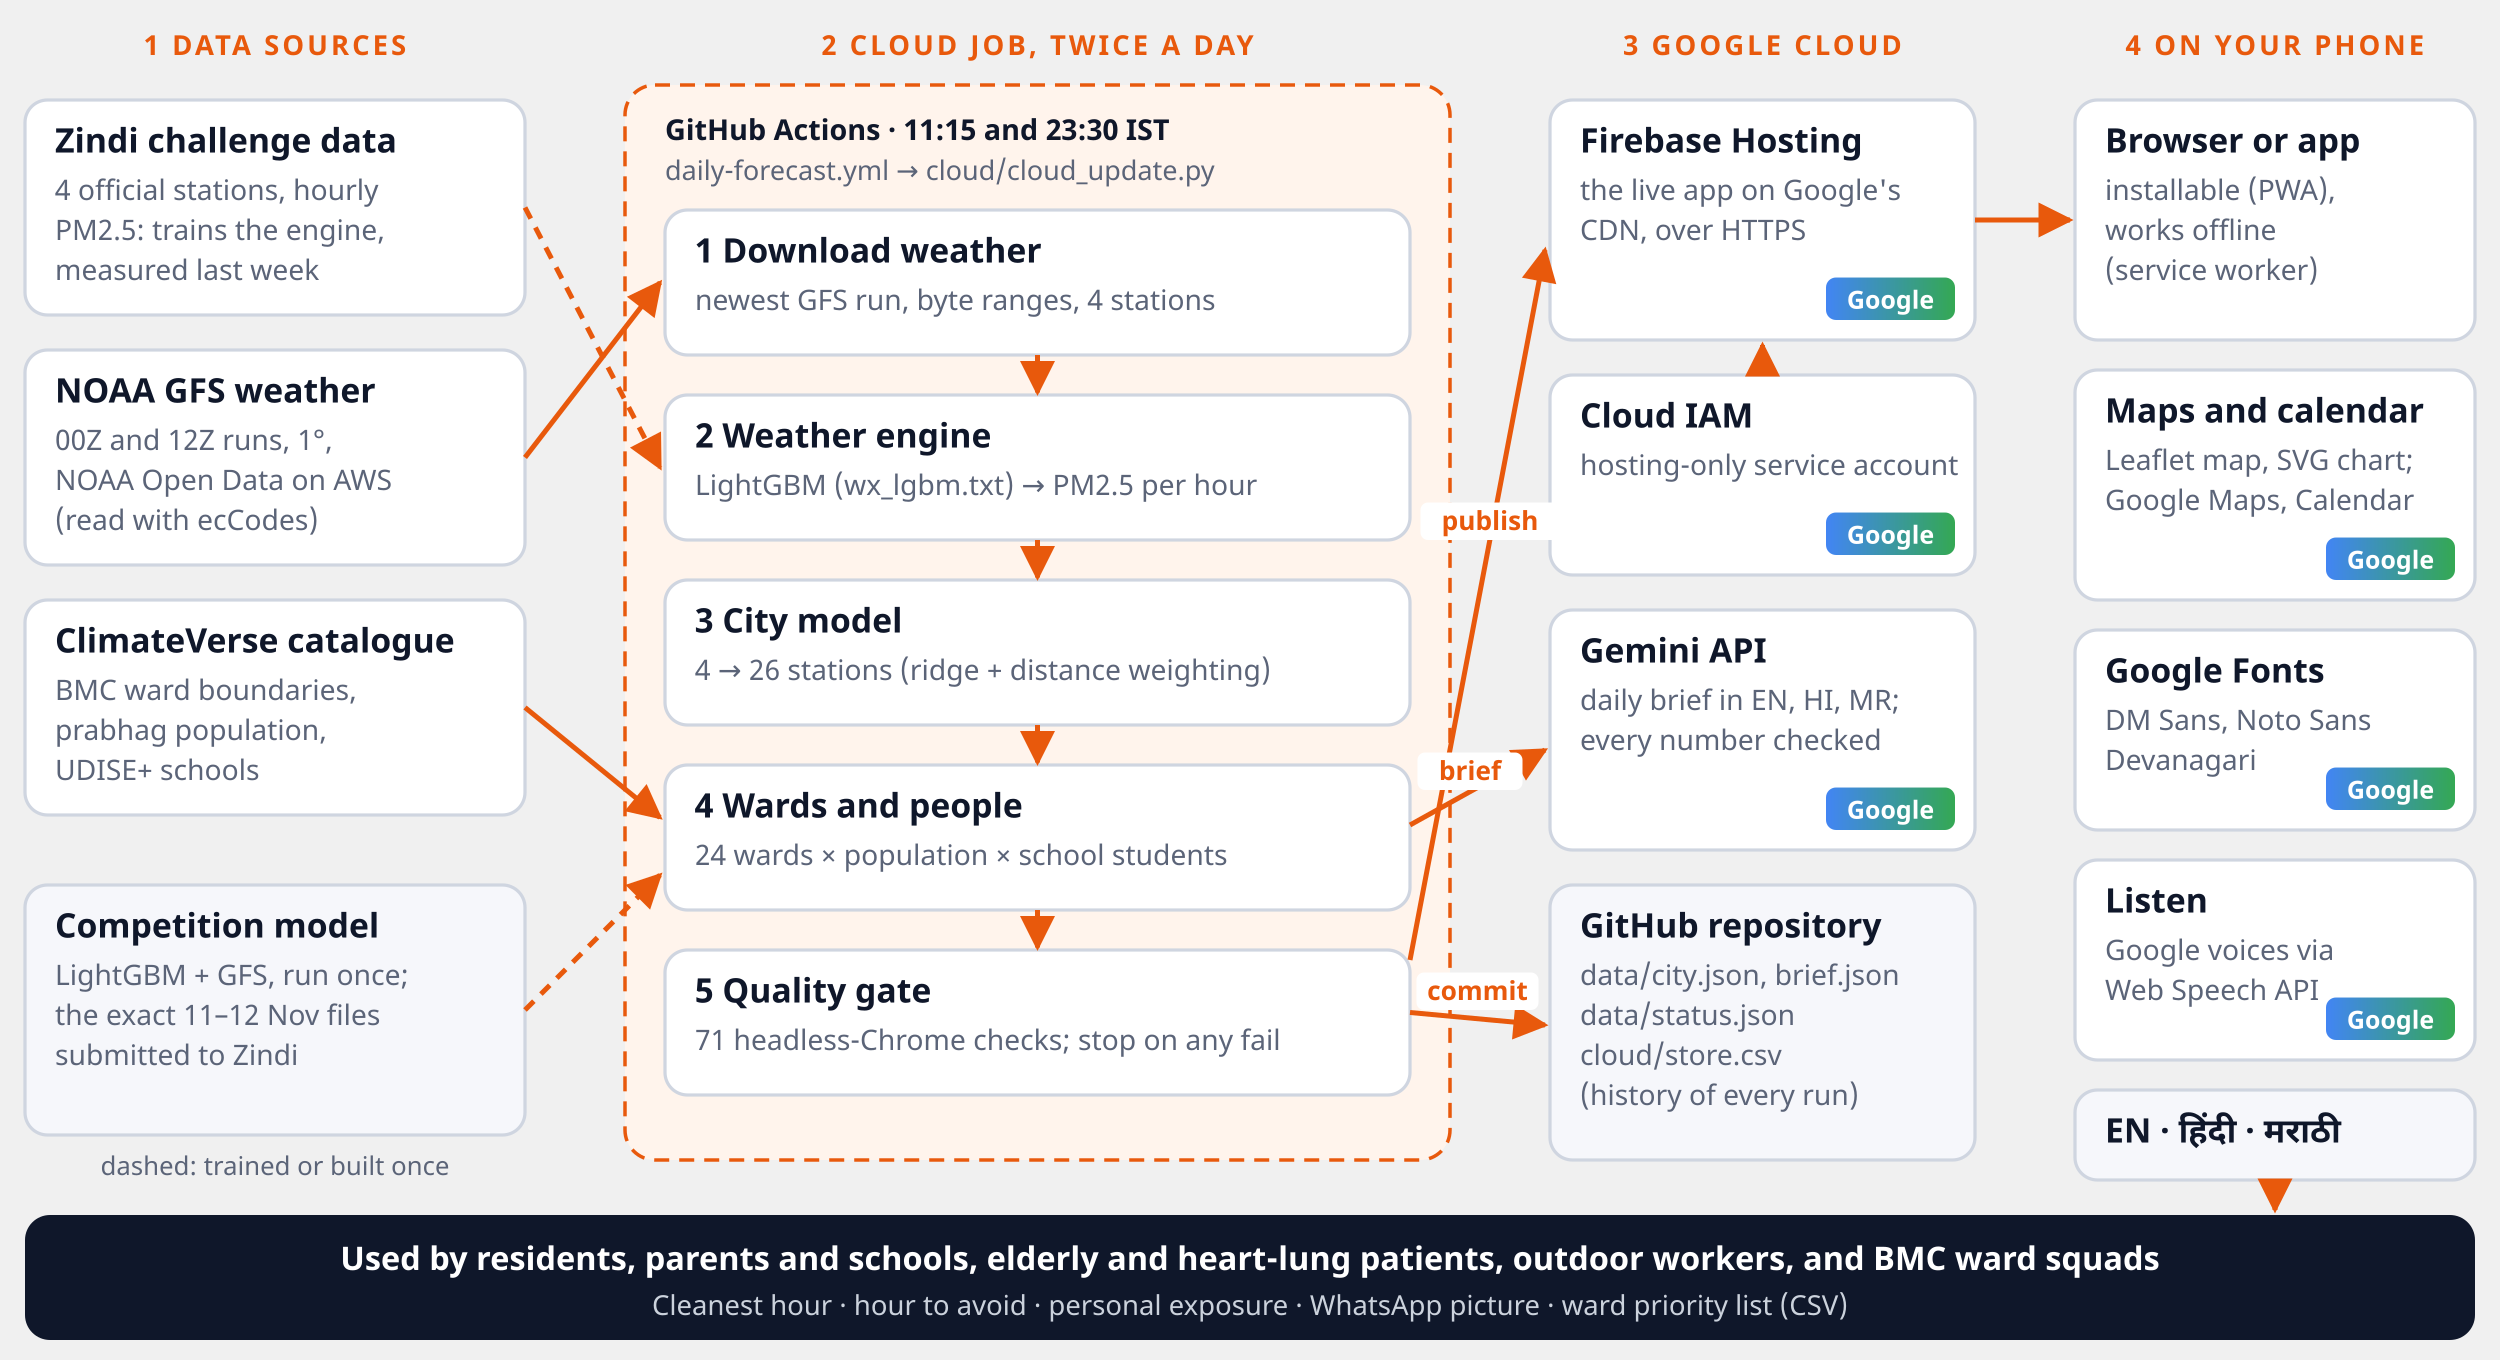
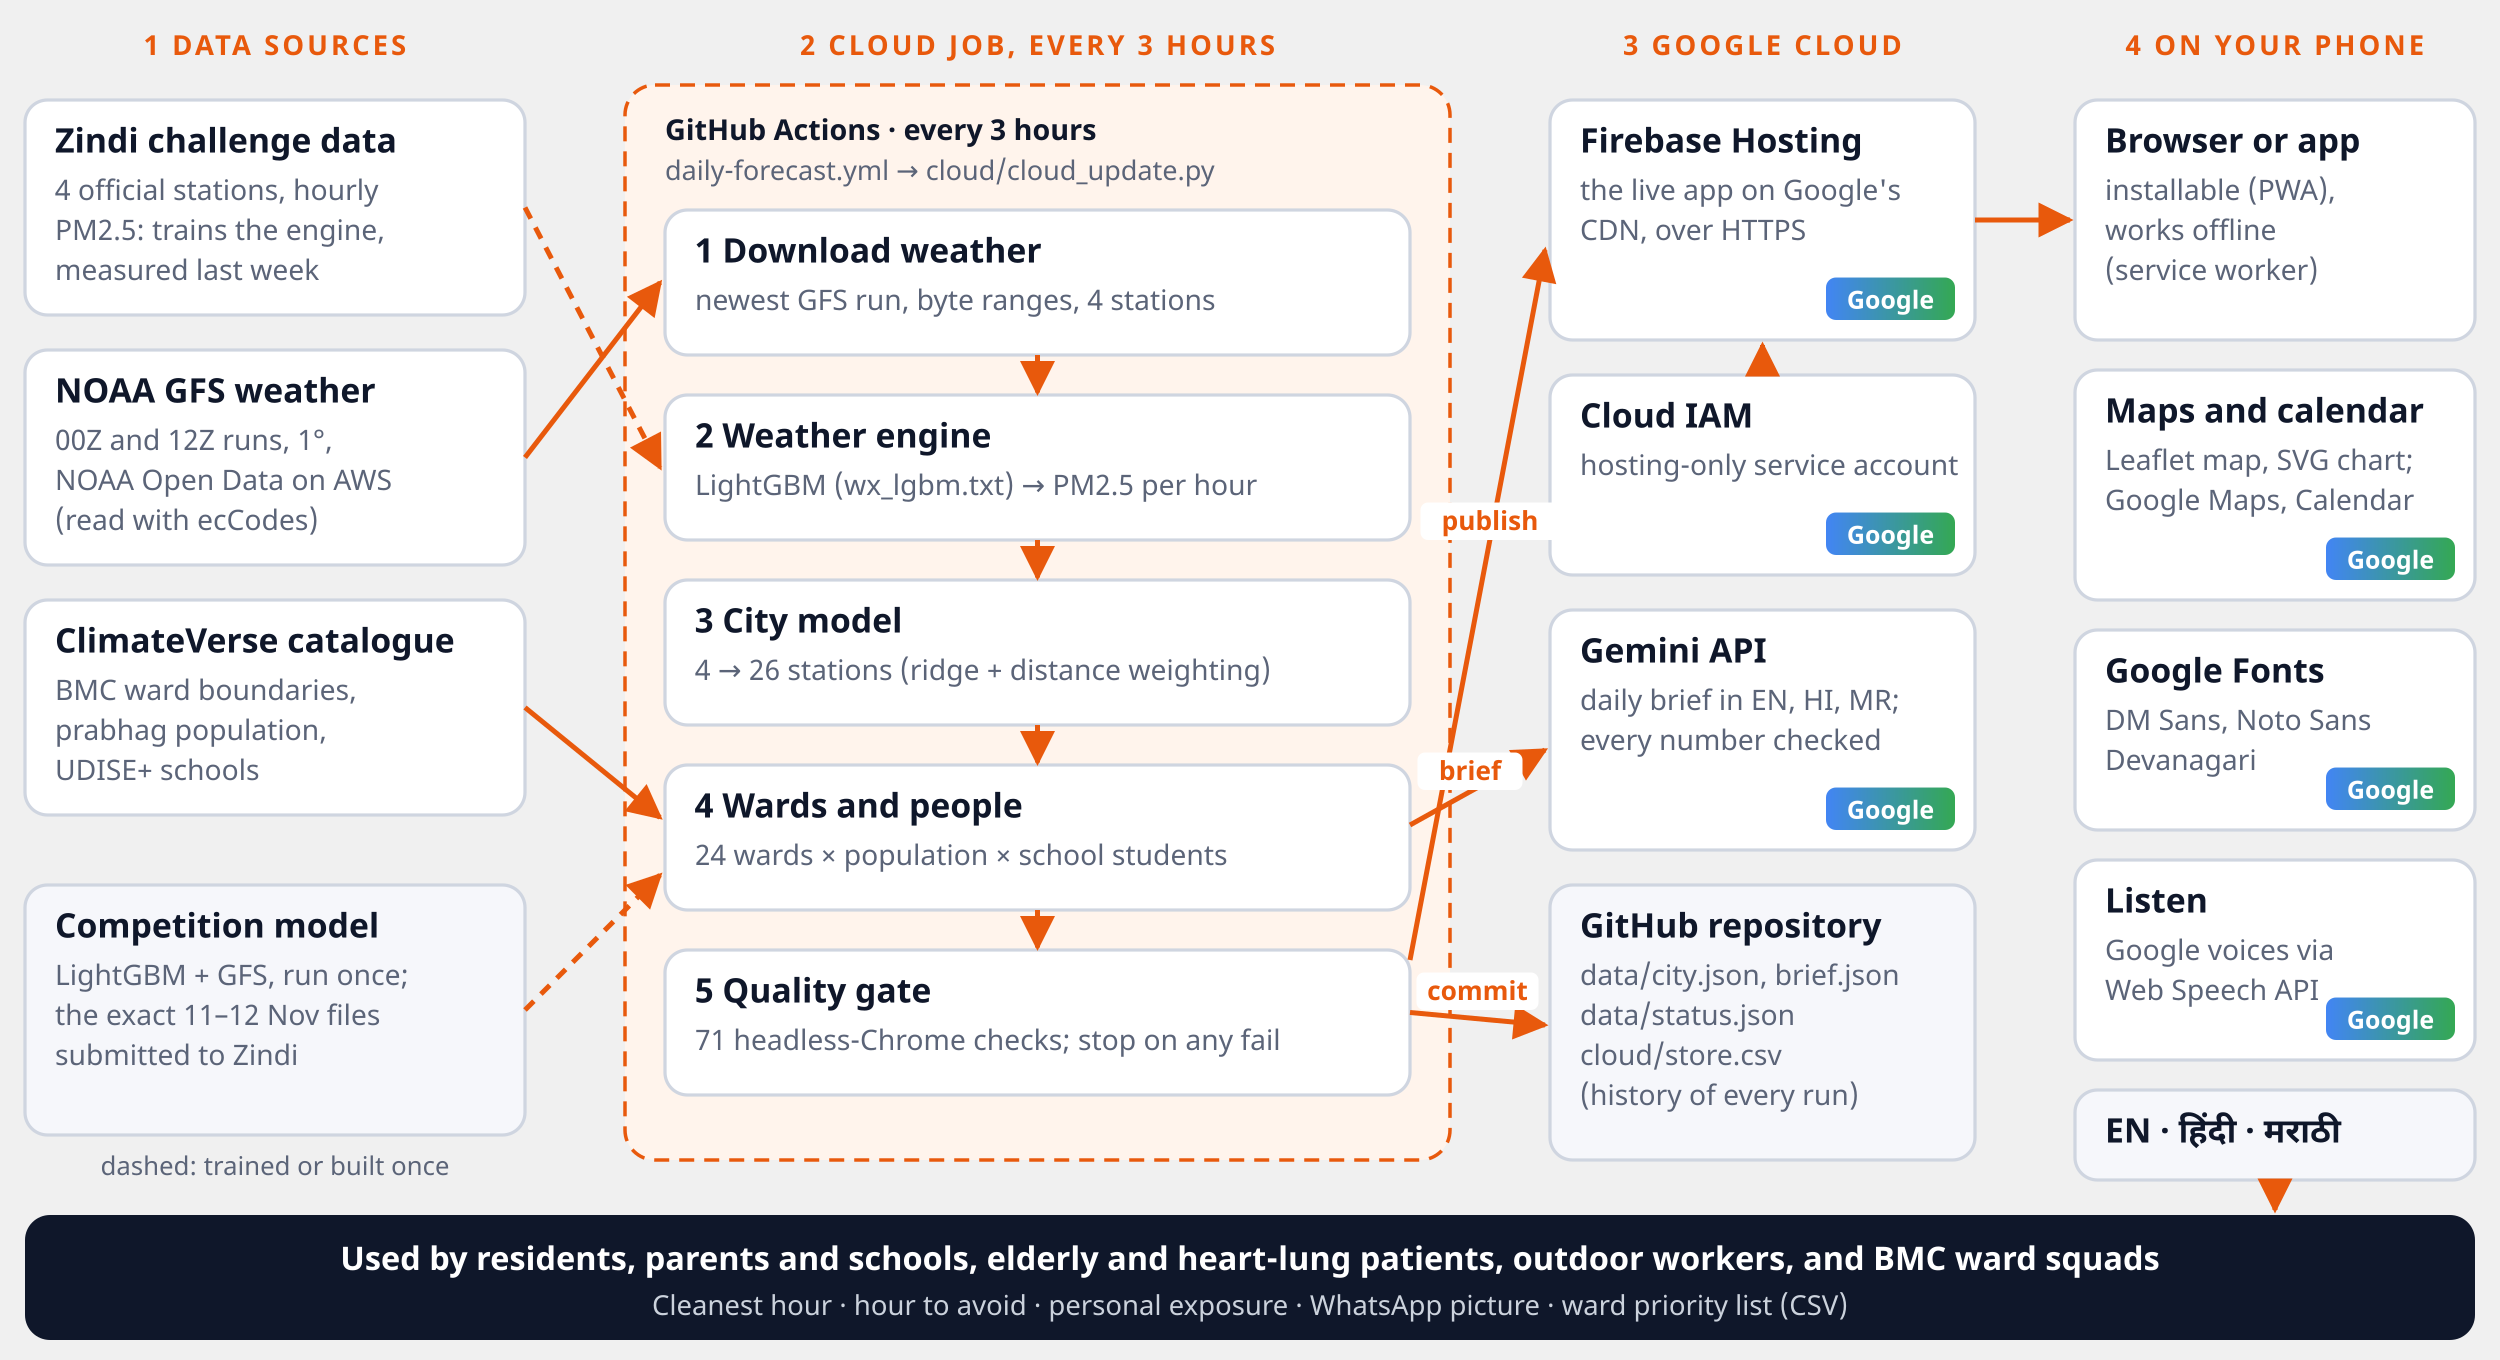
<svg xmlns="http://www.w3.org/2000/svg" viewBox="0 0 1000 544" font-family="DM Sans, Noto Sans Devanagari, sans-serif" role="img" aria-label="AirPulse system architecture">
  <defs>
    <marker id="a" viewBox="0 0 10 10" refX="9" refY="5" markerWidth="7" markerHeight="7" orient="auto-start-reverse">
      <path d="M0,0 L10,5 L0,10 z" fill="#e8590c" />
    </marker>
    <linearGradient id="g" x1="0" x2="1">
      <stop offset="0" stop-color="#4285f4" />
      <stop offset="1" stop-color="#34a853" />
    </linearGradient>
  </defs>
  <text x="110.0" y="22" font-size="11" font-weight="700" letter-spacing="1.2" fill="#e8590c" text-anchor="middle">1  DATA SOURCES</text>
-   <text x="415.0" y="22" font-size="11" font-weight="700" letter-spacing="1.2" fill="#e8590c" text-anchor="middle">2  CLOUD JOB, TWICE A DAY</text>
+   <text x="415.0" y="22" font-size="11" font-weight="700" letter-spacing="1.2" fill="#e8590c" text-anchor="middle">2  CLOUD JOB, EVERY 3 HOURS</text>
  <text x="705.0" y="22" font-size="11" font-weight="700" letter-spacing="1.2" fill="#e8590c" text-anchor="middle">3  GOOGLE CLOUD</text>
  <text x="910.0" y="22" font-size="11" font-weight="700" letter-spacing="1.2" fill="#e8590c" text-anchor="middle">4  ON YOUR PHONE</text>
  <rect x="10" y="40" width="200" height="86" rx="9" fill="#fff" stroke="#cfd5e0" stroke-width="1.3" />
  <text x="22" y="61" font-size="13.5" font-weight="700" fill="#0f172a">Zindi challenge data</text>
  <text x="22" y="80" font-size="11.3" fill="#5b6478">4 official stations, hourly</text>
  <text x="22" y="96" font-size="11.3" fill="#5b6478">PM2.5: trains the engine,</text>
  <text x="22" y="112" font-size="11.3" fill="#5b6478">measured last week</text>
  <rect x="10" y="140" width="200" height="86" rx="9" fill="#fff" stroke="#cfd5e0" stroke-width="1.3" />
  <text x="22" y="161" font-size="13.5" font-weight="700" fill="#0f172a">NOAA GFS weather</text>
  <text x="22" y="180" font-size="11.3" fill="#5b6478">00Z and 12Z runs, 1°,</text>
  <text x="22" y="196" font-size="11.3" fill="#5b6478">NOAA Open Data on AWS</text>
  <text x="22" y="212" font-size="11.3" fill="#5b6478">(read with ecCodes)</text>
  <rect x="10" y="240" width="200" height="86" rx="9" fill="#fff" stroke="#cfd5e0" stroke-width="1.3" />
  <text x="22" y="261" font-size="13.5" font-weight="700" fill="#0f172a">ClimateVerse catalogue</text>
  <text x="22" y="280" font-size="11.3" fill="#5b6478">BMC ward boundaries,</text>
  <text x="22" y="296" font-size="11.3" fill="#5b6478">prabhag population,</text>
  <text x="22" y="312" font-size="11.3" fill="#5b6478">UDISE+ schools</text>
  <rect x="10" y="354" width="200" height="100" rx="9" fill="#f6f7fb" stroke="#cfd5e0" stroke-width="1.3" />
  <text x="22" y="375" font-size="13.5" font-weight="700" fill="#0f172a">Competition model</text>
  <text x="22" y="394" font-size="11.3" fill="#5b6478">LightGBM + GFS, run once;</text>
  <text x="22" y="410" font-size="11.3" fill="#5b6478">the exact 11–12 Nov files</text>
  <text x="22" y="426" font-size="11.3" fill="#5b6478">submitted to Zindi</text>
  <rect x="250" y="34" width="330" height="430" rx="12" fill="#fff4ec" stroke="#e8590c" stroke-width="1.4" stroke-dasharray="6 4" />
-   <text x="266" y="56" font-size="11.5" font-weight="700" fill="#0f172a">GitHub Actions · 11:15 and 23:30 IST</text>
+   <text x="266" y="56" font-size="11.5" font-weight="700" fill="#0f172a">GitHub Actions · every 3 hours</text>
  <text x="266" y="72" font-size="10.8" fill="#5b6478">daily-forecast.yml → cloud/cloud_update.py</text>
  <rect x="266" y="84" width="298" height="58" rx="9" fill="#fff" stroke="#cfd5e0" stroke-width="1.3" />
  <text x="278" y="105" font-size="13.5" font-weight="700" fill="#0f172a">1  Download weather</text>
  <text x="278" y="124" font-size="11.3" fill="#5b6478">newest GFS run, byte ranges, 4 stations</text>
  <rect x="266" y="158" width="298" height="58" rx="9" fill="#fff" stroke="#cfd5e0" stroke-width="1.3" />
  <text x="278" y="179" font-size="13.5" font-weight="700" fill="#0f172a">2  Weather engine</text>
  <text x="278" y="198" font-size="11.3" fill="#5b6478">LightGBM (wx_lgbm.txt) → PM2.5 per hour</text>
  <path d="M415,142 L415,157" stroke="#e8590c" stroke-width="2" fill="none" marker-end="url(#a)" />
  <rect x="266" y="232" width="298" height="58" rx="9" fill="#fff" stroke="#cfd5e0" stroke-width="1.3" />
  <text x="278" y="253" font-size="13.5" font-weight="700" fill="#0f172a">3  City model</text>
  <text x="278" y="272" font-size="11.3" fill="#5b6478">4 → 26 stations (ridge + distance weighting)</text>
  <path d="M415,216 L415,231" stroke="#e8590c" stroke-width="2" fill="none" marker-end="url(#a)" />
  <rect x="266" y="306" width="298" height="58" rx="9" fill="#fff" stroke="#cfd5e0" stroke-width="1.3" />
  <text x="278" y="327" font-size="13.5" font-weight="700" fill="#0f172a">4  Wards and people</text>
  <text x="278" y="346" font-size="11.3" fill="#5b6478">24 wards × population × school students</text>
  <path d="M415,290 L415,305" stroke="#e8590c" stroke-width="2" fill="none" marker-end="url(#a)" />
  <rect x="266" y="380" width="298" height="58" rx="9" fill="#fff" stroke="#cfd5e0" stroke-width="1.3" />
  <text x="278" y="401" font-size="13.5" font-weight="700" fill="#0f172a">5  Quality gate</text>
  <text x="278" y="420" font-size="11.3" fill="#5b6478">71 headless-Chrome checks; stop on any fail</text>
  <path d="M415,364 L415,379" stroke="#e8590c" stroke-width="2" fill="none" marker-end="url(#a)" />
  <path d="M210,183 L264,113" stroke="#e8590c" stroke-width="2" fill="none" marker-end="url(#a)" />
  <path d="M210,83 L264,187" stroke="#e8590c" stroke-width="2" fill="none" marker-end="url(#a)" stroke-dasharray="5 4" />
  <path d="M210,283 L264,327" stroke="#e8590c" stroke-width="2" fill="none" marker-end="url(#a)" />
  <path d="M210,404 L264,350" stroke="#e8590c" stroke-width="2" fill="none" marker-end="url(#a)" stroke-dasharray="5 4" />
  <text x="110" y="470" font-size="10.3" fill="#5b6478" text-anchor="middle">dashed: trained or built once</text>
  <rect x="620" y="40" width="170" height="96" rx="9" fill="#fff" stroke="#cfd5e0" stroke-width="1.3" />
  <text x="632" y="61" font-size="13.5" font-weight="700" fill="#0f172a">Firebase Hosting</text>
  <rect x="730.4" y="111" width="51.6" height="17" rx="4" fill="url(#g)" />
  <text x="756.2" y="123.5" font-size="10" font-weight="700" fill="#fff" text-anchor="middle">Google</text>
  <text x="632" y="80" font-size="11.3" fill="#5b6478">the live app on Google's</text>
  <text x="632" y="96" font-size="11.3" fill="#5b6478">CDN, over HTTPS</text>
  <rect x="620" y="150" width="170" height="80" rx="9" fill="#fff" stroke="#cfd5e0" stroke-width="1.3" />
  <text x="632" y="171" font-size="13.5" font-weight="700" fill="#0f172a">Cloud IAM</text>
  <rect x="730.4" y="205" width="51.6" height="17" rx="4" fill="url(#g)" />
  <text x="756.2" y="217.5" font-size="10" font-weight="700" fill="#fff" text-anchor="middle">Google</text>
  <text x="632" y="190" font-size="11.3" fill="#5b6478">hosting-only service account</text>
  <rect x="620" y="244" width="170" height="96" rx="9" fill="#fff" stroke="#cfd5e0" stroke-width="1.3" />
  <text x="632" y="265" font-size="13.5" font-weight="700" fill="#0f172a">Gemini API</text>
  <rect x="730.4" y="315" width="51.6" height="17" rx="4" fill="url(#g)" />
  <text x="756.2" y="327.5" font-size="10" font-weight="700" fill="#fff" text-anchor="middle">Google</text>
  <text x="632" y="284" font-size="11.3" fill="#5b6478">daily brief in EN, HI, MR;</text>
  <text x="632" y="300" font-size="11.3" fill="#5b6478">every number checked</text>
  <rect x="620" y="354" width="170" height="110" rx="9" fill="#f6f7fb" stroke="#cfd5e0" stroke-width="1.3" />
  <text x="632" y="375" font-size="13.5" font-weight="700" fill="#0f172a">GitHub repository</text>
  <text x="632" y="394" font-size="11.3" fill="#5b6478">data/city.json, brief.json</text>
  <text x="632" y="410" font-size="11.3" fill="#5b6478">data/status.json</text>
  <text x="632" y="426" font-size="11.3" fill="#5b6478">cloud/store.csv</text>
  <text x="632" y="442" font-size="11.3" fill="#5b6478">(history of every run)</text>
  <path d="M564,384 L618,100" stroke="#e8590c" stroke-width="2" fill="none" marker-end="url(#a)" />
  <rect x="568.2" y="201" width="55.6" height="15" rx="3" fill="#fff" />
  <text x="596" y="212" font-size="10.5" fill="#e8590c" font-weight="700" text-anchor="middle">publish</text>
  <path d="M564,330 L618,300" stroke="#e8590c" stroke-width="2" fill="none" marker-end="url(#a)" />
  <rect x="567.0" y="301" width="42.0" height="15" rx="3" fill="#fff" />
  <text x="588" y="312" font-size="10.5" fill="#e8590c" font-weight="700" text-anchor="middle">brief</text>
  <path d="M564,405 L618,410" stroke="#e8590c" stroke-width="2" fill="none" marker-end="url(#a)" />
  <rect x="566.6" y="389" width="48.8" height="15" rx="3" fill="#fff" />
  <text x="591" y="400" font-size="10.5" fill="#e8590c" font-weight="700" text-anchor="middle">commit</text>
  <path d="M705,149 L705,138" stroke="#e8590c" stroke-width="2" fill="none" marker-end="url(#a)" />
  <rect x="830" y="40" width="160" height="96" rx="9" fill="#fff" stroke="#cfd5e0" stroke-width="1.3" />
  <text x="842" y="61" font-size="13.5" font-weight="700" fill="#0f172a">Browser or app</text>
  <text x="842" y="80" font-size="11.3" fill="#5b6478">installable (PWA),</text>
  <text x="842" y="96" font-size="11.3" fill="#5b6478">works offline</text>
  <text x="842" y="112" font-size="11.3" fill="#5b6478">(service worker)</text>
  <rect x="830" y="148" width="160" height="92" rx="9" fill="#fff" stroke="#cfd5e0" stroke-width="1.3" />
  <text x="842" y="169" font-size="13.5" font-weight="700" fill="#0f172a">Maps and calendar</text>
  <rect x="930.4" y="215" width="51.6" height="17" rx="4" fill="url(#g)" />
  <text x="956.2" y="227.5" font-size="10" font-weight="700" fill="#fff" text-anchor="middle">Google</text>
  <text x="842" y="188" font-size="11.3" fill="#5b6478">Leaflet map, SVG chart;</text>
  <text x="842" y="204" font-size="11.3" fill="#5b6478">Google Maps, Calendar</text>
  <rect x="830" y="252" width="160" height="80" rx="9" fill="#fff" stroke="#cfd5e0" stroke-width="1.3" />
  <text x="842" y="273" font-size="13.5" font-weight="700" fill="#0f172a">Google Fonts</text>
  <rect x="930.4" y="307" width="51.6" height="17" rx="4" fill="url(#g)" />
  <text x="956.2" y="319.5" font-size="10" font-weight="700" fill="#fff" text-anchor="middle">Google</text>
  <text x="842" y="292" font-size="11.3" fill="#5b6478">DM Sans, Noto Sans</text>
  <text x="842" y="308" font-size="11.3" fill="#5b6478">Devanagari</text>
  <rect x="830" y="344" width="160" height="80" rx="9" fill="#fff" stroke="#cfd5e0" stroke-width="1.3" />
  <text x="842" y="365" font-size="13.5" font-weight="700" fill="#0f172a">Listen</text>
  <rect x="930.4" y="399" width="51.6" height="17" rx="4" fill="url(#g)" />
  <text x="956.2" y="411.5" font-size="10" font-weight="700" fill="#fff" text-anchor="middle">Google</text>
  <text x="842" y="384" font-size="11.3" fill="#5b6478">Google voices via</text>
  <text x="842" y="400" font-size="11.3" fill="#5b6478">Web Speech API</text>
  <rect x="830" y="436" width="160" height="36" rx="9" fill="#f6f7fb" stroke="#cfd5e0" stroke-width="1.3" />
  <text x="842" y="457" font-size="13.5" font-weight="700" fill="#0f172a">EN · हिंदी · मराठी</text>
  <path d="M790,88 L828,88" stroke="#e8590c" stroke-width="2" fill="none" marker-end="url(#a)" />
  <rect x="10" y="486" width="980" height="50" rx="10" fill="#0f172a" />
  <text x="500" y="508" font-size="13" font-weight="700" fill="#fff" text-anchor="middle">Used by residents, parents and schools, elderly and heart-lung patients, outdoor workers, and BMC ward squads</text>
  <text x="500" y="526" font-size="11" fill="#cbd2dc" text-anchor="middle">Cleanest hour · hour to avoid · personal exposure · WhatsApp picture · ward priority list (CSV)</text>
  <path d="M910,472 L910,484" stroke="#e8590c" stroke-width="2" fill="none" marker-end="url(#a)" />
</svg>
